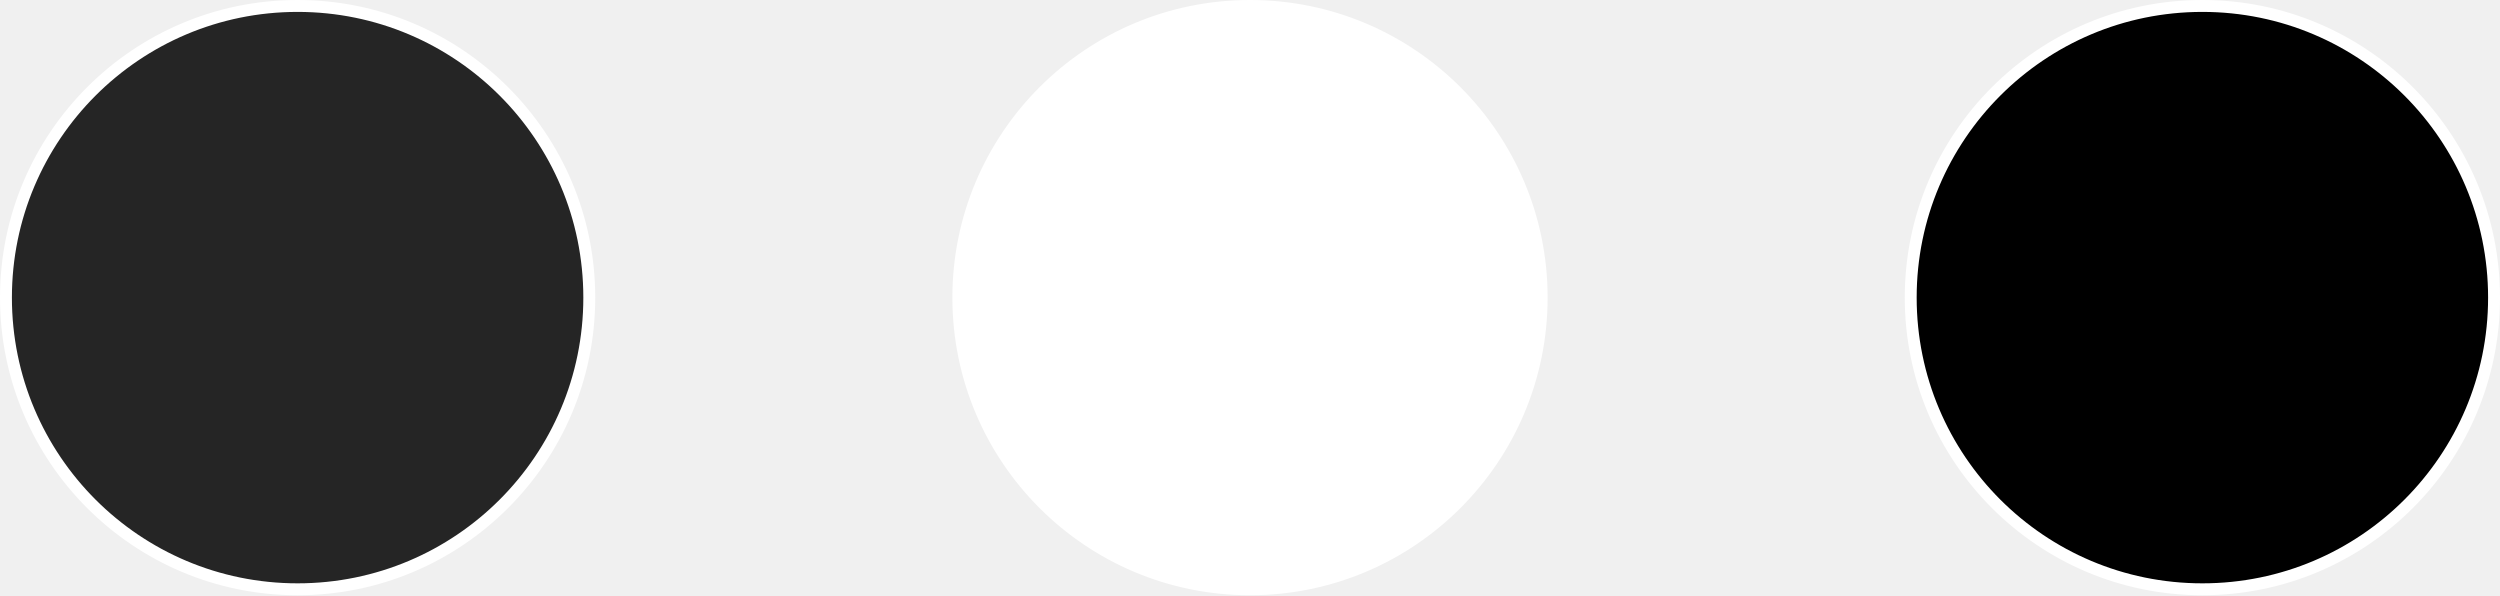
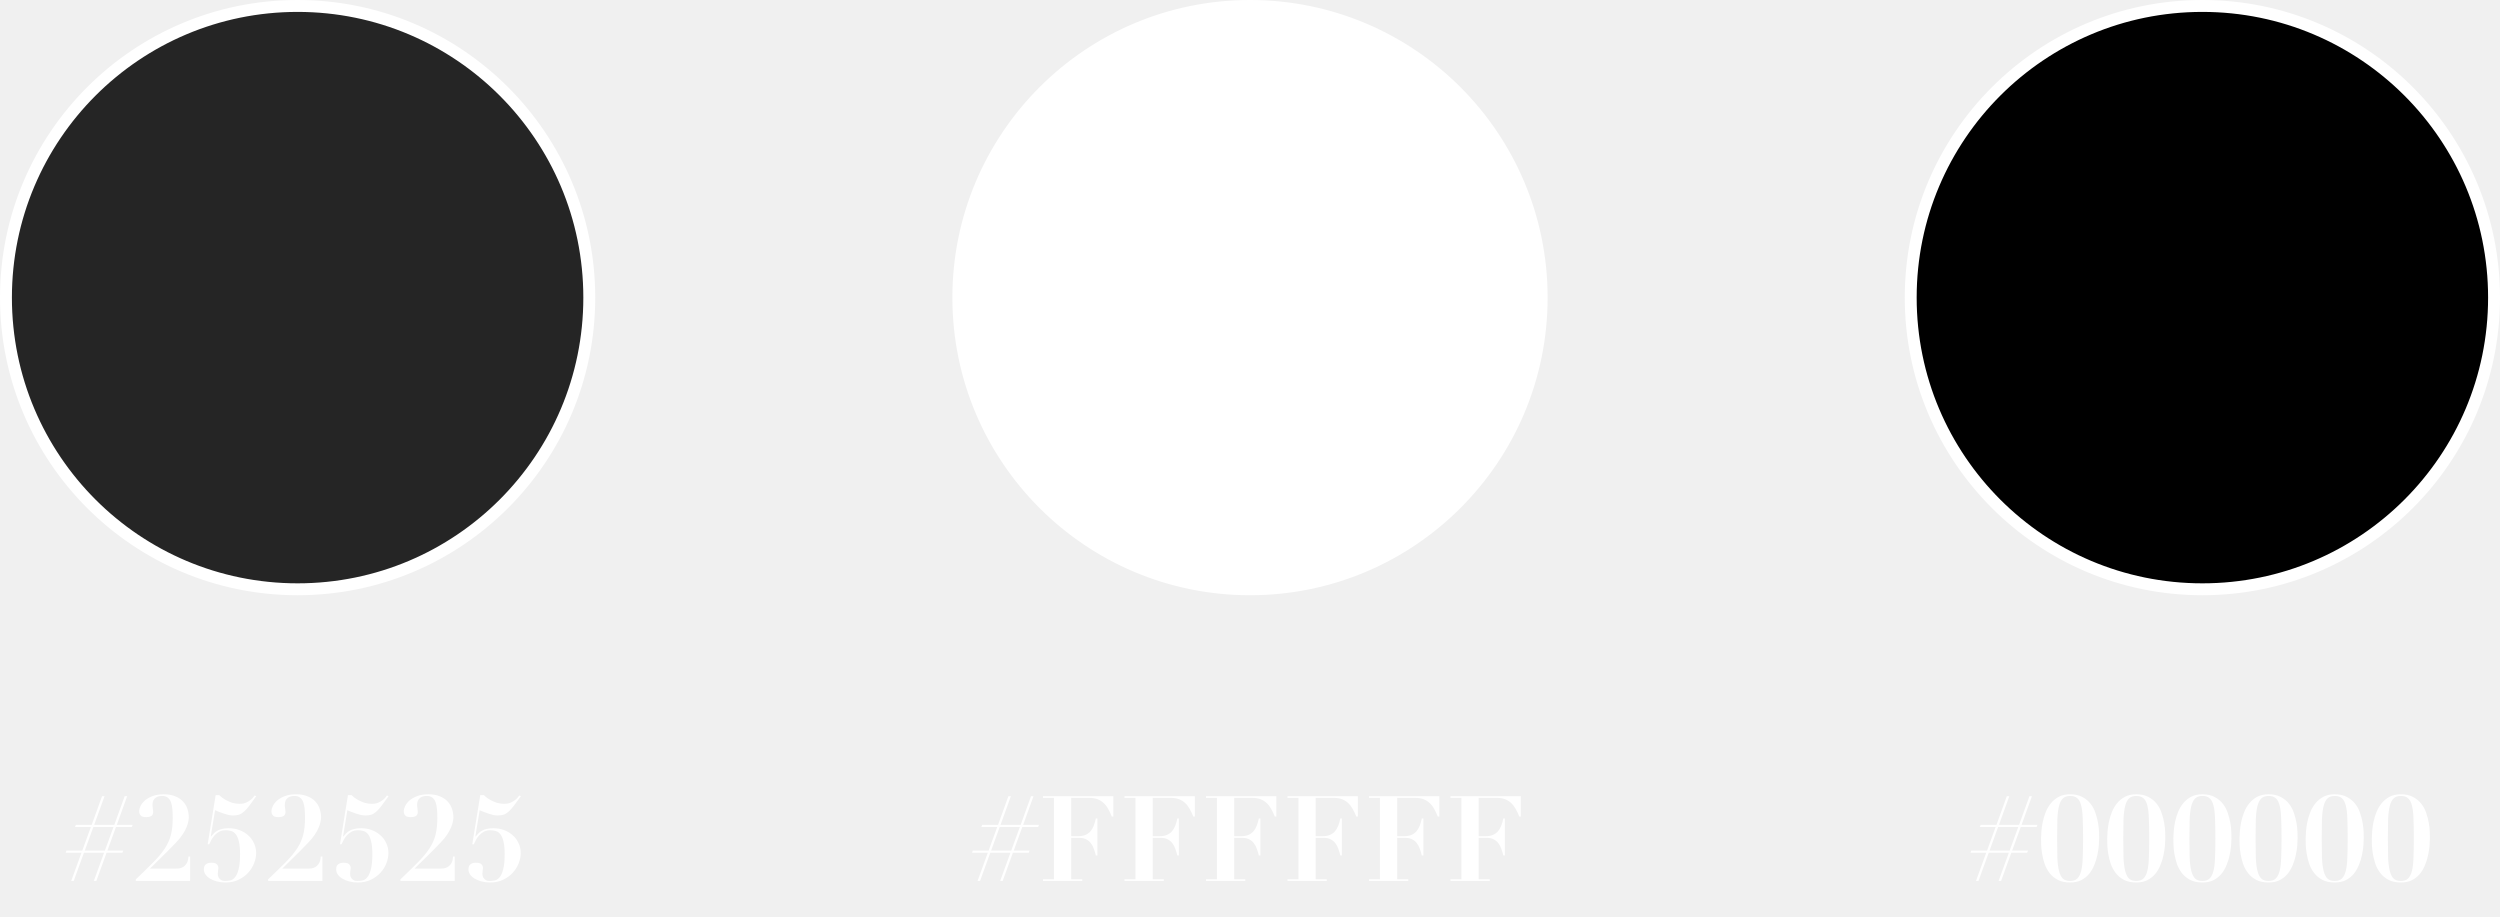
- <svg xmlns="http://www.w3.org/2000/svg" width="420" height="100" viewBox="0 0 420 100" fill="none">
+ <svg xmlns="http://www.w3.org/2000/svg" width="420" height="154" viewBox="0 0 420 154" fill="none">
  <circle cx="50" cy="50" r="49" fill="#252525" stroke="white" stroke-width="2" />
  <circle cx="210" cy="50" r="49" fill="white" stroke="white" stroke-width="2" />
  <circle cx="370" cy="50" r="49" fill="black" stroke="white" stroke-width="2" />
+   <path d="M14.243 142.9L15.684 138.94H19.064L17.623 142.9H14.243ZM12.383 148L14.104 143.26H17.483L15.764 148H16.183L17.904 143.26H20.564L20.703 142.9H18.044L19.483 138.94H22.143L22.284 138.58H19.623L21.363 133.76H20.944L19.203 138.58H15.823L17.564 133.76H17.143L15.403 138.58H12.743L12.604 138.94H15.264L13.823 142.9H11.164L11.043 143.26H13.684L11.963 148H12.383ZM29.597 145.92H25.197L28.157 143L29.597 141.52C30.037 141.067 30.39 140.633 30.657 140.22C30.937 139.807 31.15 139.42 31.297 139.06C31.457 138.7 31.564 138.373 31.617 138.08C31.683 137.787 31.717 137.533 31.717 137.32C31.717 136.827 31.637 136.347 31.477 135.88C31.33 135.413 31.084 135 30.737 134.64C30.404 134.28 29.97 133.993 29.437 133.78C28.904 133.553 28.264 133.44 27.517 133.44C26.77 133.44 26.13 133.547 25.597 133.76C25.077 133.96 24.65 134.207 24.317 134.5C23.997 134.793 23.757 135.107 23.597 135.44C23.45 135.76 23.377 136.033 23.377 136.26C23.377 136.513 23.424 136.713 23.517 136.86C23.61 136.993 23.717 137.093 23.837 137.16C23.97 137.213 24.104 137.247 24.237 137.26C24.384 137.273 24.503 137.28 24.597 137.28C24.904 137.28 25.17 137.22 25.397 137.1C25.623 136.967 25.737 136.733 25.737 136.4C25.737 136.36 25.73 136.287 25.717 136.18C25.703 136.073 25.69 135.96 25.677 135.84C25.663 135.72 25.65 135.607 25.637 135.5C25.623 135.393 25.617 135.32 25.617 135.28C25.617 134.947 25.663 134.68 25.757 134.48C25.863 134.28 25.997 134.127 26.157 134.02C26.317 133.9 26.49 133.82 26.677 133.78C26.877 133.74 27.07 133.72 27.257 133.72C27.643 133.72 27.95 133.813 28.177 134C28.417 134.173 28.597 134.427 28.717 134.76C28.837 135.08 28.917 135.467 28.957 135.92C28.997 136.36 29.017 136.853 29.017 137.4C29.017 138.507 28.917 139.453 28.717 140.24C28.517 141.027 28.183 141.78 27.717 142.5C27.25 143.22 26.623 143.98 25.837 144.78C25.064 145.567 24.097 146.513 22.937 147.62L22.817 147.72V148H31.937V143.9H31.657C31.63 144.407 31.523 144.8 31.337 145.08C31.163 145.347 30.957 145.547 30.717 145.68C30.49 145.8 30.27 145.873 30.057 145.9C29.843 145.913 29.69 145.92 29.597 145.92ZM36.23 133.58L34.89 141.84H35.15C35.243 141.64 35.357 141.407 35.49 141.14C35.637 140.86 35.817 140.6 36.03 140.36C36.243 140.12 36.503 139.913 36.81 139.74C37.117 139.567 37.49 139.48 37.93 139.48C38.263 139.48 38.57 139.527 38.85 139.62C39.143 139.7 39.397 139.88 39.61 140.16C39.837 140.44 40.01 140.847 40.13 141.38C40.263 141.9 40.33 142.6 40.33 143.48C40.33 144.6 40.243 145.467 40.07 146.08C39.91 146.693 39.703 147.14 39.45 147.42C39.21 147.7 38.937 147.867 38.63 147.92C38.337 147.973 38.057 148 37.79 148C37.683 148 37.557 147.987 37.41 147.96C37.277 147.92 37.15 147.853 37.03 147.76C36.91 147.667 36.803 147.54 36.71 147.38C36.63 147.22 36.59 147.013 36.59 146.76C36.59 146.72 36.597 146.66 36.61 146.58C36.623 146.487 36.63 146.393 36.63 146.3C36.643 146.193 36.657 146.1 36.67 146.02C36.683 145.927 36.69 145.86 36.69 145.82C36.69 145.593 36.61 145.393 36.45 145.22C36.303 145.033 35.977 144.94 35.47 144.94C35.403 144.94 35.303 144.947 35.17 144.96C35.037 144.973 34.897 145.02 34.75 145.1C34.617 145.167 34.497 145.273 34.39 145.42C34.297 145.567 34.25 145.78 34.25 146.06C34.25 146.353 34.337 146.633 34.51 146.9C34.697 147.167 34.95 147.4 35.27 147.6C35.603 147.8 35.99 147.96 36.43 148.08C36.883 148.2 37.37 148.26 37.89 148.26C38.717 148.26 39.443 148.107 40.07 147.8C40.71 147.493 41.25 147.1 41.69 146.62C42.13 146.14 42.463 145.607 42.69 145.02C42.917 144.433 43.03 143.867 43.03 143.32C43.03 142.693 42.903 142.127 42.65 141.62C42.41 141.1 42.077 140.66 41.65 140.3C41.237 139.927 40.75 139.64 40.19 139.44C39.643 139.24 39.057 139.14 38.43 139.14C37.99 139.14 37.617 139.18 37.31 139.26C37.003 139.327 36.737 139.427 36.51 139.56C36.283 139.68 36.09 139.827 35.93 140C35.77 140.16 35.61 140.34 35.45 140.54L35.41 140.5L36.13 136.12C36.33 136.2 36.557 136.293 36.81 136.4C37.063 136.493 37.323 136.587 37.59 136.68C37.87 136.773 38.143 136.853 38.41 136.92C38.69 136.973 38.943 137 39.17 137C39.557 137 39.89 136.953 40.17 136.86C40.463 136.753 40.75 136.573 41.03 136.32C41.31 136.067 41.603 135.733 41.91 135.32C42.23 134.907 42.61 134.387 43.05 133.76L42.79 133.64C42.55 133.987 42.297 134.253 42.03 134.44C41.777 134.627 41.53 134.767 41.29 134.86C41.063 134.953 40.85 135.007 40.65 135.02C40.463 135.033 40.323 135.04 40.23 135.04C39.817 135.04 39.423 134.987 39.05 134.88C38.69 134.76 38.357 134.62 38.05 134.46C37.757 134.3 37.503 134.14 37.29 133.98C37.077 133.807 36.923 133.673 36.83 133.58H36.23ZM51.823 145.92H47.423L50.383 143L51.823 141.52C52.263 141.067 52.617 140.633 52.883 140.22C53.163 139.807 53.377 139.42 53.523 139.06C53.683 138.7 53.79 138.373 53.843 138.08C53.91 137.787 53.943 137.533 53.943 137.32C53.943 136.827 53.863 136.347 53.703 135.88C53.557 135.413 53.31 135 52.963 134.64C52.63 134.28 52.197 133.993 51.663 133.78C51.13 133.553 50.49 133.44 49.743 133.44C48.997 133.44 48.357 133.547 47.823 133.76C47.303 133.96 46.877 134.207 46.543 134.5C46.223 134.793 45.983 135.107 45.823 135.44C45.677 135.76 45.603 136.033 45.603 136.26C45.603 136.513 45.65 136.713 45.743 136.86C45.837 136.993 45.943 137.093 46.063 137.16C46.197 137.213 46.33 137.247 46.463 137.26C46.61 137.273 46.73 137.28 46.823 137.28C47.13 137.28 47.397 137.22 47.623 137.1C47.85 136.967 47.963 136.733 47.963 136.4C47.963 136.36 47.957 136.287 47.943 136.18C47.93 136.073 47.917 135.96 47.903 135.84C47.89 135.72 47.877 135.607 47.863 135.5C47.85 135.393 47.843 135.32 47.843 135.28C47.843 134.947 47.89 134.68 47.983 134.48C48.09 134.28 48.223 134.127 48.383 134.02C48.543 133.9 48.717 133.82 48.903 133.78C49.103 133.74 49.297 133.72 49.483 133.72C49.87 133.72 50.177 133.813 50.403 134C50.643 134.173 50.823 134.427 50.943 134.76C51.063 135.08 51.143 135.467 51.183 135.92C51.223 136.36 51.243 136.853 51.243 137.4C51.243 138.507 51.143 139.453 50.943 140.24C50.743 141.027 50.41 141.78 49.943 142.5C49.477 143.22 48.85 143.98 48.063 144.78C47.29 145.567 46.323 146.513 45.163 147.62L45.043 147.72V148H54.163V143.9H53.883C53.857 144.407 53.75 144.8 53.563 145.08C53.39 145.347 53.183 145.547 52.943 145.68C52.717 145.8 52.497 145.873 52.283 145.9C52.07 145.913 51.917 145.92 51.823 145.92ZM58.457 133.58L57.117 141.84H57.377C57.47 141.64 57.583 141.407 57.717 141.14C57.863 140.86 58.043 140.6 58.257 140.36C58.47 140.12 58.73 139.913 59.037 139.74C59.343 139.567 59.717 139.48 60.157 139.48C60.49 139.48 60.797 139.527 61.077 139.62C61.37 139.7 61.623 139.88 61.837 140.16C62.063 140.44 62.237 140.847 62.357 141.38C62.49 141.9 62.557 142.6 62.557 143.48C62.557 144.6 62.47 145.467 62.297 146.08C62.137 146.693 61.93 147.14 61.677 147.42C61.437 147.7 61.163 147.867 60.857 147.92C60.563 147.973 60.283 148 60.017 148C59.91 148 59.783 147.987 59.637 147.96C59.503 147.92 59.377 147.853 59.257 147.76C59.137 147.667 59.03 147.54 58.937 147.38C58.857 147.22 58.817 147.013 58.817 146.76C58.817 146.72 58.823 146.66 58.837 146.58C58.85 146.487 58.857 146.393 58.857 146.3C58.87 146.193 58.883 146.1 58.897 146.02C58.91 145.927 58.917 145.86 58.917 145.82C58.917 145.593 58.837 145.393 58.677 145.22C58.53 145.033 58.203 144.94 57.697 144.94C57.63 144.94 57.53 144.947 57.397 144.96C57.263 144.973 57.123 145.02 56.977 145.1C56.843 145.167 56.723 145.273 56.617 145.42C56.523 145.567 56.477 145.78 56.477 146.06C56.477 146.353 56.563 146.633 56.737 146.9C56.923 147.167 57.177 147.4 57.497 147.6C57.83 147.8 58.217 147.96 58.657 148.08C59.11 148.2 59.597 148.26 60.117 148.26C60.943 148.26 61.67 148.107 62.297 147.8C62.937 147.493 63.477 147.1 63.917 146.62C64.357 146.14 64.69 145.607 64.917 145.02C65.143 144.433 65.257 143.867 65.257 143.32C65.257 142.693 65.13 142.127 64.877 141.62C64.637 141.1 64.303 140.66 63.877 140.3C63.463 139.927 62.977 139.64 62.417 139.44C61.87 139.24 61.283 139.14 60.657 139.14C60.217 139.14 59.843 139.18 59.537 139.26C59.23 139.327 58.963 139.427 58.737 139.56C58.51 139.68 58.317 139.827 58.157 140C57.997 140.16 57.837 140.34 57.677 140.54L57.637 140.5L58.357 136.12C58.557 136.2 58.783 136.293 59.037 136.4C59.29 136.493 59.55 136.587 59.817 136.68C60.097 136.773 60.37 136.853 60.637 136.92C60.917 136.973 61.17 137 61.397 137C61.783 137 62.117 136.953 62.397 136.86C62.69 136.753 62.977 136.573 63.257 136.32C63.537 136.067 63.83 135.733 64.137 135.32C64.457 134.907 64.837 134.387 65.277 133.76L65.017 133.64C64.777 133.987 64.523 134.253 64.257 134.44C64.003 134.627 63.757 134.767 63.517 134.86C63.29 134.953 63.077 135.007 62.877 135.02C62.69 135.033 62.55 135.04 62.457 135.04C62.043 135.04 61.65 134.987 61.277 134.88C60.917 134.76 60.583 134.62 60.277 134.46C59.983 134.3 59.73 134.14 59.517 133.98C59.303 133.807 59.15 133.673 59.057 133.58H58.457ZM74.05 145.92H69.65L72.61 143L74.05 141.52C74.49 141.067 74.843 140.633 75.11 140.22C75.39 139.807 75.603 139.42 75.75 139.06C75.91 138.7 76.017 138.373 76.07 138.08C76.137 137.787 76.17 137.533 76.17 137.32C76.17 136.827 76.09 136.347 75.93 135.88C75.783 135.413 75.537 135 75.19 134.64C74.857 134.28 74.423 133.993 73.89 133.78C73.357 133.553 72.717 133.44 71.97 133.44C71.223 133.44 70.583 133.547 70.05 133.76C69.53 133.96 69.103 134.207 68.77 134.5C68.45 134.793 68.21 135.107 68.05 135.44C67.903 135.76 67.83 136.033 67.83 136.26C67.83 136.513 67.877 136.713 67.97 136.86C68.063 136.993 68.17 137.093 68.29 137.16C68.423 137.213 68.557 137.247 68.69 137.26C68.837 137.273 68.957 137.28 69.05 137.28C69.357 137.28 69.623 137.22 69.85 137.1C70.077 136.967 70.19 136.733 70.19 136.4C70.19 136.36 70.183 136.287 70.17 136.18C70.157 136.073 70.143 135.96 70.13 135.84C70.117 135.72 70.103 135.607 70.09 135.5C70.077 135.393 70.07 135.32 70.07 135.28C70.07 134.947 70.117 134.68 70.21 134.48C70.317 134.28 70.45 134.127 70.61 134.02C70.77 133.9 70.943 133.82 71.13 133.78C71.33 133.74 71.523 133.72 71.71 133.72C72.097 133.72 72.403 133.813 72.63 134C72.87 134.173 73.05 134.427 73.17 134.76C73.29 135.08 73.37 135.467 73.41 135.92C73.45 136.36 73.47 136.853 73.47 137.4C73.47 138.507 73.37 139.453 73.17 140.24C72.97 141.027 72.637 141.78 72.17 142.5C71.703 143.22 71.077 143.98 70.29 144.78C69.517 145.567 68.55 146.513 67.39 147.62L67.27 147.72V148H76.39V143.9H76.11C76.083 144.407 75.977 144.8 75.79 145.08C75.617 145.347 75.41 145.547 75.17 145.68C74.943 145.8 74.723 145.873 74.51 145.9C74.297 145.913 74.143 145.92 74.05 145.92ZM80.683 133.58L79.343 141.84H79.603C79.697 141.64 79.81 141.407 79.943 141.14C80.09 140.86 80.27 140.6 80.483 140.36C80.697 140.12 80.957 139.913 81.263 139.74C81.57 139.567 81.943 139.48 82.383 139.48C82.716 139.48 83.023 139.527 83.303 139.62C83.597 139.7 83.85 139.88 84.063 140.16C84.29 140.44 84.463 140.847 84.583 141.38C84.716 141.9 84.783 142.6 84.783 143.48C84.783 144.6 84.697 145.467 84.523 146.08C84.363 146.693 84.156 147.14 83.903 147.42C83.663 147.7 83.39 147.867 83.083 147.92C82.79 147.973 82.51 148 82.243 148C82.136 148 82.01 147.987 81.863 147.96C81.73 147.92 81.603 147.853 81.483 147.76C81.363 147.667 81.257 147.54 81.163 147.38C81.083 147.22 81.043 147.013 81.043 146.76C81.043 146.72 81.05 146.66 81.063 146.58C81.076 146.487 81.083 146.393 81.083 146.3C81.097 146.193 81.11 146.1 81.123 146.02C81.136 145.927 81.143 145.86 81.143 145.82C81.143 145.593 81.063 145.393 80.903 145.22C80.757 145.033 80.43 144.94 79.923 144.94C79.856 144.94 79.757 144.947 79.623 144.96C79.49 144.973 79.35 145.02 79.203 145.1C79.07 145.167 78.95 145.273 78.843 145.42C78.75 145.567 78.703 145.78 78.703 146.06C78.703 146.353 78.79 146.633 78.963 146.9C79.15 147.167 79.403 147.4 79.723 147.6C80.056 147.8 80.443 147.96 80.883 148.08C81.337 148.2 81.823 148.26 82.343 148.26C83.17 148.26 83.897 148.107 84.523 147.8C85.163 147.493 85.703 147.1 86.143 146.62C86.583 146.14 86.916 145.607 87.143 145.02C87.37 144.433 87.483 143.867 87.483 143.32C87.483 142.693 87.356 142.127 87.103 141.62C86.863 141.1 86.53 140.66 86.103 140.3C85.69 139.927 85.203 139.64 84.643 139.44C84.097 139.24 83.51 139.14 82.883 139.14C82.443 139.14 82.07 139.18 81.763 139.26C81.457 139.327 81.19 139.427 80.963 139.56C80.737 139.68 80.543 139.827 80.383 140C80.223 140.16 80.063 140.34 79.903 140.54L79.863 140.5L80.583 136.12C80.783 136.2 81.01 136.293 81.263 136.4C81.516 136.493 81.776 136.587 82.043 136.68C82.323 136.773 82.597 136.853 82.863 136.92C83.143 136.973 83.397 137 83.623 137C84.01 137 84.343 136.953 84.623 136.86C84.916 136.753 85.203 136.573 85.483 136.32C85.763 136.067 86.056 135.733 86.363 135.32C86.683 134.907 87.063 134.387 87.503 133.76L87.243 133.64C87.003 133.987 86.75 134.253 86.483 134.44C86.23 134.627 85.983 134.767 85.743 134.86C85.516 134.953 85.303 135.007 85.103 135.02C84.916 135.033 84.776 135.04 84.683 135.04C84.27 135.04 83.876 134.987 83.503 134.88C83.143 134.76 82.81 134.62 82.503 134.46C82.21 134.3 81.957 134.14 81.743 133.98C81.53 133.807 81.376 133.673 81.283 133.58H80.683Z" fill="white" />
+   <path d="M166.509 142.9L167.949 138.94H171.329L169.889 142.9H166.509ZM164.649 148L166.369 143.26H169.749L168.029 148H168.449L170.169 143.26H172.829L172.969 142.9H170.309L171.749 138.94H174.409L174.549 138.58H171.889L173.629 133.76H173.209L171.469 138.58H168.089L169.829 133.76H169.409L167.669 138.58H165.009L164.869 138.94H167.529L166.089 142.9H163.429L163.309 143.26H165.949L164.229 148H164.649ZM177.062 134.04V147.72H175.222V148H181.822V147.72H179.962V140.76H181.302C181.769 140.76 182.156 140.84 182.462 141C182.782 141.16 183.049 141.38 183.262 141.66C183.476 141.927 183.642 142.24 183.762 142.6C183.896 142.96 184.009 143.333 184.102 143.72H184.362V137.5H184.102C184.009 137.953 183.889 138.367 183.742 138.74C183.596 139.1 183.409 139.413 183.182 139.68C182.956 139.933 182.669 140.133 182.322 140.28C181.989 140.413 181.576 140.48 181.082 140.48H179.962V134.04H182.982C183.516 134.04 183.976 134.113 184.362 134.26C184.762 134.407 185.109 134.62 185.402 134.9C185.696 135.167 185.949 135.493 186.162 135.88C186.389 136.267 186.596 136.7 186.782 137.18H187.042V133.76H175.222V134.04H177.062ZM190.754 134.04V147.72H188.914V148H195.514V147.72H193.654V140.76H194.994C195.46 140.76 195.847 140.84 196.154 141C196.474 141.16 196.74 141.38 196.954 141.66C197.167 141.927 197.334 142.24 197.454 142.6C197.587 142.96 197.7 143.333 197.794 143.72H198.054V137.5H197.794C197.7 137.953 197.58 138.367 197.434 138.74C197.287 139.1 197.1 139.413 196.874 139.68C196.647 139.933 196.36 140.133 196.014 140.28C195.68 140.413 195.267 140.48 194.774 140.48H193.654V134.04H196.674C197.207 134.04 197.667 134.113 198.054 134.26C198.454 134.407 198.8 134.62 199.094 134.9C199.387 135.167 199.64 135.493 199.854 135.88C200.08 136.267 200.287 136.7 200.474 137.18H200.734V133.76H188.914V134.04H190.754ZM204.445 134.04V147.72H202.605V148H209.205V147.72H207.345V140.76H208.685C209.152 140.76 209.539 140.84 209.845 141C210.165 141.16 210.432 141.38 210.645 141.66C210.859 141.927 211.025 142.24 211.145 142.6C211.279 142.96 211.392 143.333 211.485 143.72H211.745V137.5H211.485C211.392 137.953 211.272 138.367 211.125 138.74C210.979 139.1 210.792 139.413 210.565 139.68C210.339 139.933 210.052 140.133 209.705 140.28C209.372 140.413 208.959 140.48 208.465 140.48H207.345V134.04H210.365C210.899 134.04 211.359 134.113 211.745 134.26C212.145 134.407 212.492 134.62 212.785 134.9C213.079 135.167 213.332 135.493 213.545 135.88C213.772 136.267 213.979 136.7 214.165 137.18H214.425V133.76H202.605V134.04H204.445ZM218.137 134.04V147.72H216.297V148H222.897V147.72H221.037V140.76H222.377C222.843 140.76 223.23 140.84 223.537 141C223.857 141.16 224.123 141.38 224.337 141.66C224.55 141.927 224.717 142.24 224.837 142.6C224.97 142.96 225.083 143.333 225.177 143.72H225.437V137.5H225.177C225.083 137.953 224.963 138.367 224.817 138.74C224.67 139.1 224.483 139.413 224.257 139.68C224.03 139.933 223.743 140.133 223.397 140.28C223.063 140.413 222.65 140.48 222.157 140.48H221.037V134.04H224.057C224.59 134.04 225.05 134.113 225.437 134.26C225.837 134.407 226.183 134.62 226.477 134.9C226.77 135.167 227.023 135.493 227.237 135.88C227.463 136.267 227.67 136.7 227.857 137.18H228.117V133.76H216.297V134.04H218.137ZM231.828 134.04V147.72H229.988V148H236.588V147.72H234.728V140.76H236.068C236.535 140.76 236.921 140.84 237.228 141C237.548 141.16 237.815 141.38 238.028 141.66C238.241 141.927 238.408 142.24 238.528 142.6C238.661 142.96 238.775 143.333 238.868 143.72H239.128V137.5H238.868C238.775 137.953 238.655 138.367 238.508 138.74C238.361 139.1 238.175 139.413 237.948 139.68C237.721 139.933 237.435 140.133 237.088 140.28C236.755 140.413 236.341 140.48 235.848 140.48H234.728V134.04H237.748C238.281 134.04 238.741 134.113 239.128 134.26C239.528 134.407 239.875 134.62 240.168 134.9C240.461 135.167 240.715 135.493 240.928 135.88C241.155 136.267 241.361 136.7 241.548 137.18H241.808V133.76H229.988V134.04H231.828ZM245.519 134.04V147.72H243.679V148H250.279V147.72H248.419V140.76H249.759C250.226 140.76 250.613 140.84 250.919 141C251.239 141.16 251.506 141.38 251.719 141.66C251.933 141.927 252.099 142.24 252.219 142.6C252.353 142.96 252.466 143.333 252.559 143.72H252.819V137.5H252.559C252.466 137.953 252.346 138.367 252.199 138.74C252.053 139.1 251.866 139.413 251.639 139.68C251.413 139.933 251.126 140.133 250.779 140.28C250.446 140.413 250.033 140.48 249.539 140.48H248.419V134.04H251.439C251.973 134.04 252.433 134.113 252.819 134.26C253.219 134.407 253.566 134.62 253.859 134.9C254.153 135.167 254.406 135.493 254.619 135.88C254.846 136.267 255.053 136.7 255.239 137.18H255.499V133.76H243.679V134.04H245.519Z" fill="white" />
+   <path d="M334.244 142.9L335.684 138.94H339.064L337.624 142.9H334.244ZM332.384 148L334.104 143.26H337.484L335.764 148H336.184L337.904 143.26H340.564L340.704 142.9H338.044L339.484 138.94H342.144L342.284 138.58H339.624L341.364 133.76H340.944L339.204 138.58H335.824L337.564 133.76H337.144L335.404 138.58H332.744L332.604 138.94H335.264L333.824 142.9H331.164L331.044 143.26H333.684L331.964 148H332.384ZM345.597 140.86C345.597 139.593 345.61 138.513 345.637 137.62C345.677 136.713 345.77 135.973 345.917 135.4C346.063 134.827 346.277 134.407 346.557 134.14C346.85 133.86 347.257 133.72 347.777 133.72C348.297 133.72 348.697 133.847 348.977 134.1C349.27 134.34 349.49 134.747 349.637 135.32C349.783 135.88 349.87 136.613 349.897 137.52C349.937 138.427 349.957 139.54 349.957 140.86C349.957 142.113 349.937 143.193 349.897 144.1C349.87 145.007 349.783 145.747 349.637 146.32C349.49 146.893 349.27 147.32 348.977 147.6C348.697 147.867 348.297 148 347.777 148C347.257 148 346.85 147.867 346.557 147.6C346.277 147.32 346.063 146.893 345.917 146.32C345.77 145.747 345.677 145.007 345.637 144.1C345.61 143.193 345.597 142.113 345.597 140.86ZM342.897 140.86C342.897 141.113 342.903 141.473 342.917 141.94C342.93 142.407 342.983 142.913 343.077 143.46C343.17 144.007 343.31 144.567 343.497 145.14C343.697 145.7 343.977 146.213 344.337 146.68C344.697 147.147 345.157 147.527 345.717 147.82C346.277 148.113 346.963 148.26 347.777 148.26C348.51 148.26 349.137 148.127 349.657 147.86C350.19 147.58 350.637 147.22 350.997 146.78C351.357 146.327 351.643 145.827 351.857 145.28C352.083 144.733 352.25 144.187 352.357 143.64C352.477 143.08 352.557 142.56 352.597 142.08C352.637 141.587 352.657 141.18 352.657 140.86C352.657 140.607 352.65 140.253 352.637 139.8C352.623 139.333 352.57 138.827 352.477 138.28C352.383 137.72 352.237 137.153 352.037 136.58C351.85 136.007 351.577 135.493 351.217 135.04C350.857 134.573 350.397 134.193 349.837 133.9C349.277 133.593 348.59 133.44 347.777 133.44C347.043 133.44 346.41 133.58 345.877 133.86C345.357 134.14 344.917 134.5 344.557 134.94C344.197 135.38 343.903 135.88 343.677 136.44C343.463 136.987 343.297 137.54 343.177 138.1C343.07 138.647 342.997 139.167 342.957 139.66C342.917 140.14 342.897 140.54 342.897 140.86ZM356.71 140.86C356.71 139.593 356.723 138.513 356.75 137.62C356.79 136.713 356.883 135.973 357.03 135.4C357.177 134.827 357.39 134.407 357.67 134.14C357.963 133.86 358.37 133.72 358.89 133.72C359.41 133.72 359.81 133.847 360.09 134.1C360.383 134.34 360.603 134.747 360.75 135.32C360.897 135.88 360.983 136.613 361.01 137.52C361.05 138.427 361.07 139.54 361.07 140.86C361.07 142.113 361.05 143.193 361.01 144.1C360.983 145.007 360.897 145.747 360.75 146.32C360.603 146.893 360.383 147.32 360.09 147.6C359.81 147.867 359.41 148 358.89 148C358.37 148 357.963 147.867 357.67 147.6C357.39 147.32 357.177 146.893 357.03 146.32C356.883 145.747 356.79 145.007 356.75 144.1C356.723 143.193 356.71 142.113 356.71 140.86ZM354.01 140.86C354.01 141.113 354.017 141.473 354.03 141.94C354.043 142.407 354.097 142.913 354.19 143.46C354.283 144.007 354.423 144.567 354.61 145.14C354.81 145.7 355.09 146.213 355.45 146.68C355.81 147.147 356.27 147.527 356.83 147.82C357.39 148.113 358.077 148.26 358.89 148.26C359.623 148.26 360.25 148.127 360.77 147.86C361.303 147.58 361.75 147.22 362.11 146.78C362.47 146.327 362.757 145.827 362.97 145.28C363.197 144.733 363.363 144.187 363.47 143.64C363.59 143.08 363.67 142.56 363.71 142.08C363.75 141.587 363.77 141.18 363.77 140.86C363.77 140.607 363.763 140.253 363.75 139.8C363.737 139.333 363.683 138.827 363.59 138.28C363.497 137.72 363.35 137.153 363.15 136.58C362.963 136.007 362.69 135.493 362.33 135.04C361.97 134.573 361.51 134.193 360.95 133.9C360.39 133.593 359.703 133.44 358.89 133.44C358.157 133.44 357.523 133.58 356.99 133.86C356.47 134.14 356.03 134.5 355.67 134.94C355.31 135.38 355.017 135.88 354.79 136.44C354.577 136.987 354.41 137.54 354.29 138.1C354.183 138.647 354.11 139.167 354.07 139.66C354.03 140.14 354.01 140.54 354.01 140.86ZM367.823 140.86C367.823 139.593 367.837 138.513 367.863 137.62C367.903 136.713 367.997 135.973 368.143 135.4C368.29 134.827 368.503 134.407 368.783 134.14C369.077 133.86 369.483 133.72 370.003 133.72C370.523 133.72 370.923 133.847 371.203 134.1C371.497 134.34 371.717 134.747 371.863 135.32C372.01 135.88 372.097 136.613 372.123 137.52C372.163 138.427 372.183 139.54 372.183 140.86C372.183 142.113 372.163 143.193 372.123 144.1C372.097 145.007 372.01 145.747 371.863 146.32C371.717 146.893 371.497 147.32 371.203 147.6C370.923 147.867 370.523 148 370.003 148C369.483 148 369.077 147.867 368.783 147.6C368.503 147.32 368.29 146.893 368.143 146.32C367.997 145.747 367.903 145.007 367.863 144.1C367.837 143.193 367.823 142.113 367.823 140.86ZM365.123 140.86C365.123 141.113 365.13 141.473 365.143 141.94C365.157 142.407 365.21 142.913 365.303 143.46C365.397 144.007 365.537 144.567 365.723 145.14C365.923 145.7 366.203 146.213 366.563 146.68C366.923 147.147 367.383 147.527 367.943 147.82C368.503 148.113 369.19 148.26 370.003 148.26C370.737 148.26 371.363 148.127 371.883 147.86C372.417 147.58 372.863 147.22 373.223 146.78C373.583 146.327 373.87 145.827 374.083 145.28C374.31 144.733 374.477 144.187 374.583 143.64C374.703 143.08 374.783 142.56 374.823 142.08C374.863 141.587 374.883 141.18 374.883 140.86C374.883 140.607 374.877 140.253 374.863 139.8C374.85 139.333 374.797 138.827 374.703 138.28C374.61 137.72 374.463 137.153 374.263 136.58C374.077 136.007 373.803 135.493 373.443 135.04C373.083 134.573 372.623 134.193 372.063 133.9C371.503 133.593 370.817 133.44 370.003 133.44C369.27 133.44 368.637 133.58 368.103 133.86C367.583 134.14 367.143 134.5 366.783 134.94C366.423 135.38 366.13 135.88 365.903 136.44C365.69 136.987 365.523 137.54 365.403 138.1C365.297 138.647 365.223 139.167 365.183 139.66C365.143 140.14 365.123 140.54 365.123 140.86ZM378.937 140.86C378.937 139.593 378.95 138.513 378.977 137.62C379.017 136.713 379.11 135.973 379.257 135.4C379.403 134.827 379.617 134.407 379.897 134.14C380.19 133.86 380.597 133.72 381.117 133.72C381.637 133.72 382.037 133.847 382.317 134.1C382.61 134.34 382.83 134.747 382.977 135.32C383.123 135.88 383.21 136.613 383.237 137.52C383.277 138.427 383.297 139.54 383.297 140.86C383.297 142.113 383.277 143.193 383.237 144.1C383.21 145.007 383.123 145.747 382.977 146.32C382.83 146.893 382.61 147.32 382.317 147.6C382.037 147.867 381.637 148 381.117 148C380.597 148 380.19 147.867 379.897 147.6C379.617 147.32 379.403 146.893 379.257 146.32C379.11 145.747 379.017 145.007 378.977 144.1C378.95 143.193 378.937 142.113 378.937 140.86ZM376.237 140.86C376.237 141.113 376.243 141.473 376.257 141.94C376.27 142.407 376.323 142.913 376.417 143.46C376.51 144.007 376.65 144.567 376.837 145.14C377.037 145.7 377.317 146.213 377.677 146.68C378.037 147.147 378.497 147.527 379.057 147.82C379.617 148.113 380.303 148.26 381.117 148.26C381.85 148.26 382.477 148.127 382.997 147.86C383.53 147.58 383.977 147.22 384.337 146.78C384.697 146.327 384.983 145.827 385.197 145.28C385.423 144.733 385.59 144.187 385.697 143.64C385.817 143.08 385.897 142.56 385.937 142.08C385.977 141.587 385.997 141.18 385.997 140.86C385.997 140.607 385.99 140.253 385.977 139.8C385.963 139.333 385.91 138.827 385.817 138.28C385.723 137.72 385.577 137.153 385.377 136.58C385.19 136.007 384.917 135.493 384.557 135.04C384.197 134.573 383.737 134.193 383.177 133.9C382.617 133.593 381.93 133.44 381.117 133.44C380.383 133.44 379.75 133.58 379.217 133.86C378.697 134.14 378.257 134.5 377.897 134.94C377.537 135.38 377.243 135.88 377.017 136.44C376.803 136.987 376.637 137.54 376.517 138.1C376.41 138.647 376.337 139.167 376.297 139.66C376.257 140.14 376.237 140.54 376.237 140.86ZM390.05 140.86C390.05 139.593 390.063 138.513 390.09 137.62C390.13 136.713 390.223 135.973 390.37 135.4C390.517 134.827 390.73 134.407 391.01 134.14C391.303 133.86 391.71 133.72 392.23 133.72C392.75 133.72 393.15 133.847 393.43 134.1C393.723 134.34 393.943 134.747 394.09 135.32C394.237 135.88 394.323 136.613 394.35 137.52C394.39 138.427 394.41 139.54 394.41 140.86C394.41 142.113 394.39 143.193 394.35 144.1C394.323 145.007 394.237 145.747 394.09 146.32C393.943 146.893 393.723 147.32 393.43 147.6C393.15 147.867 392.75 148 392.23 148C391.71 148 391.303 147.867 391.01 147.6C390.73 147.32 390.517 146.893 390.37 146.32C390.223 145.747 390.13 145.007 390.09 144.1C390.063 143.193 390.05 142.113 390.05 140.86ZM387.35 140.86C387.35 141.113 387.357 141.473 387.37 141.94C387.383 142.407 387.437 142.913 387.53 143.46C387.623 144.007 387.763 144.567 387.95 145.14C388.15 145.7 388.43 146.213 388.79 146.68C389.15 147.147 389.61 147.527 390.17 147.82C390.73 148.113 391.417 148.26 392.23 148.26C392.963 148.26 393.59 148.127 394.11 147.86C394.643 147.58 395.09 147.22 395.45 146.78C395.81 146.327 396.097 145.827 396.31 145.28C396.537 144.733 396.703 144.187 396.81 143.64C396.93 143.08 397.01 142.56 397.05 142.08C397.09 141.587 397.11 141.18 397.11 140.86C397.11 140.607 397.103 140.253 397.09 139.8C397.077 139.333 397.023 138.827 396.93 138.28C396.837 137.72 396.69 137.153 396.49 136.58C396.303 136.007 396.03 135.493 395.67 135.04C395.31 134.573 394.85 134.193 394.29 133.9C393.73 133.593 393.043 133.44 392.23 133.44C391.497 133.44 390.863 133.58 390.33 133.86C389.81 134.14 389.37 134.5 389.01 134.94C388.65 135.38 388.357 135.88 388.13 136.44C387.917 136.987 387.75 137.54 387.63 138.1C387.523 138.647 387.45 139.167 387.41 139.66C387.37 140.14 387.35 140.54 387.35 140.86ZM401.163 140.86C401.163 139.593 401.177 138.513 401.203 137.62C401.243 136.713 401.337 135.973 401.483 135.4C401.63 134.827 401.843 134.407 402.123 134.14C402.417 133.86 402.823 133.72 403.343 133.72C403.863 133.72 404.263 133.847 404.543 134.1C404.837 134.34 405.057 134.747 405.203 135.32C405.35 135.88 405.437 136.613 405.463 137.52C405.503 138.427 405.523 139.54 405.523 140.86C405.523 142.113 405.503 143.193 405.463 144.1C405.437 145.007 405.35 145.747 405.203 146.32C405.057 146.893 404.837 147.32 404.543 147.6C404.263 147.867 403.863 148 403.343 148C402.823 148 402.417 147.867 402.123 147.6C401.843 147.32 401.63 146.893 401.483 146.32C401.337 145.747 401.243 145.007 401.203 144.1C401.177 143.193 401.163 142.113 401.163 140.86ZM398.463 140.86C398.463 141.113 398.47 141.473 398.483 141.94C398.497 142.407 398.55 142.913 398.643 143.46C398.737 144.007 398.877 144.567 399.063 145.14C399.263 145.7 399.543 146.213 399.903 146.68C400.263 147.147 400.723 147.527 401.283 147.82C401.843 148.113 402.53 148.26 403.343 148.26C404.077 148.26 404.703 148.127 405.223 147.86C405.757 147.58 406.203 147.22 406.563 146.78C406.923 146.327 407.21 145.827 407.423 145.28C407.65 144.733 407.817 144.187 407.923 143.64C408.043 143.08 408.123 142.56 408.163 142.08C408.203 141.587 408.223 141.18 408.223 140.86C408.223 140.607 408.217 140.253 408.203 139.8C408.19 139.333 408.137 138.827 408.043 138.28C407.95 137.72 407.803 137.153 407.603 136.58C407.417 136.007 407.143 135.493 406.783 135.04C406.423 134.573 405.963 134.193 405.403 133.9C404.843 133.593 404.157 133.44 403.343 133.44C402.61 133.44 401.977 133.58 401.443 133.86C400.923 134.14 400.483 134.5 400.123 134.94C399.763 135.38 399.47 135.88 399.243 136.44C399.03 136.987 398.863 137.54 398.743 138.1C398.637 138.647 398.563 139.167 398.523 139.66C398.483 140.14 398.463 140.54 398.463 140.86Z" fill="white" />
</svg>
